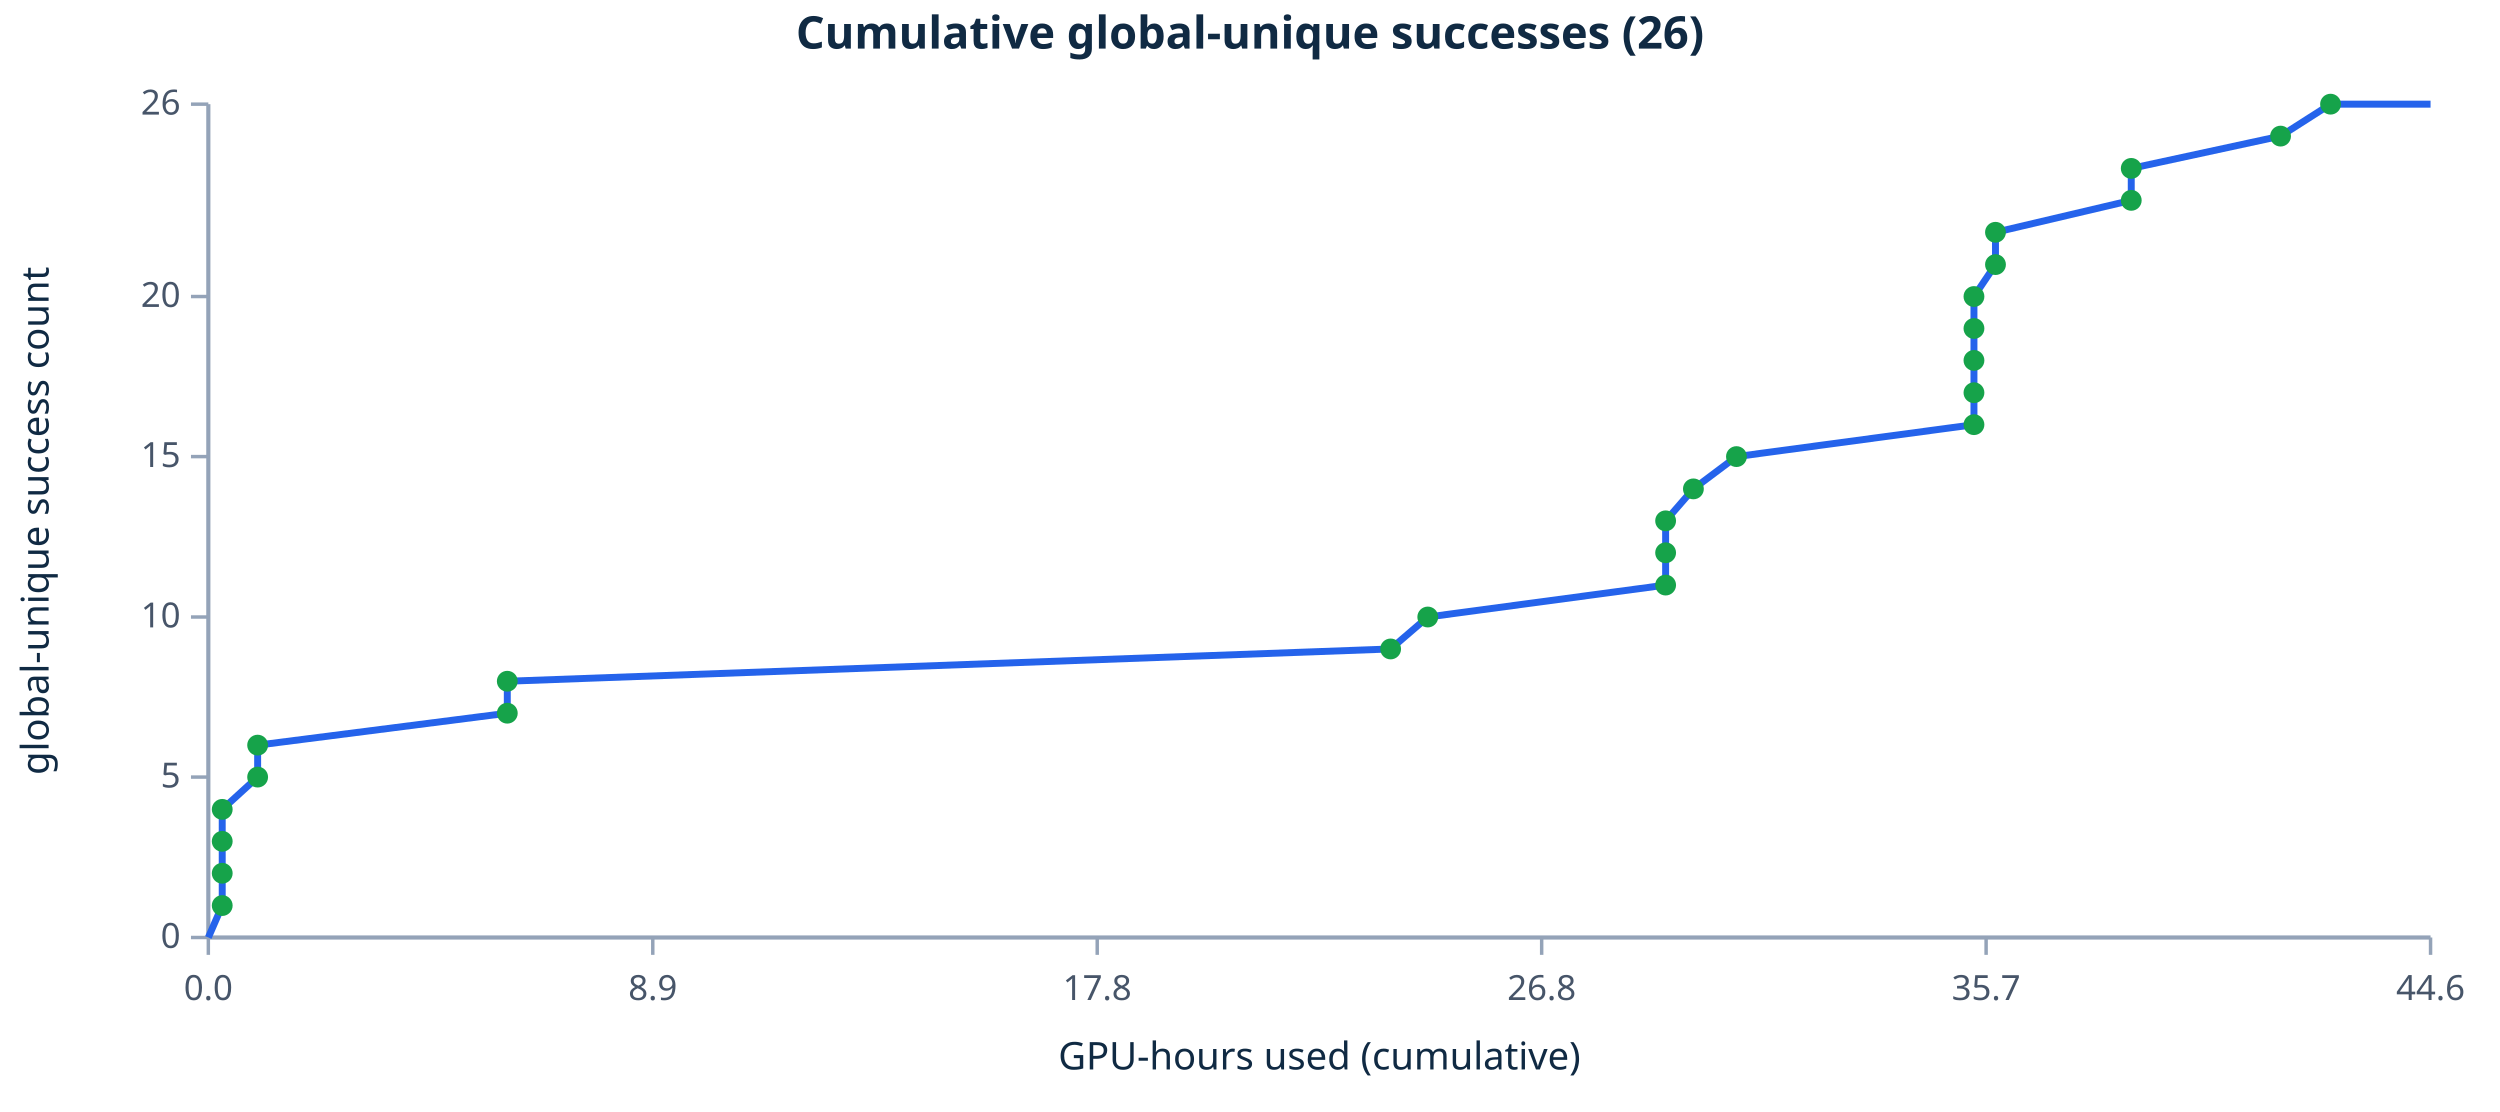
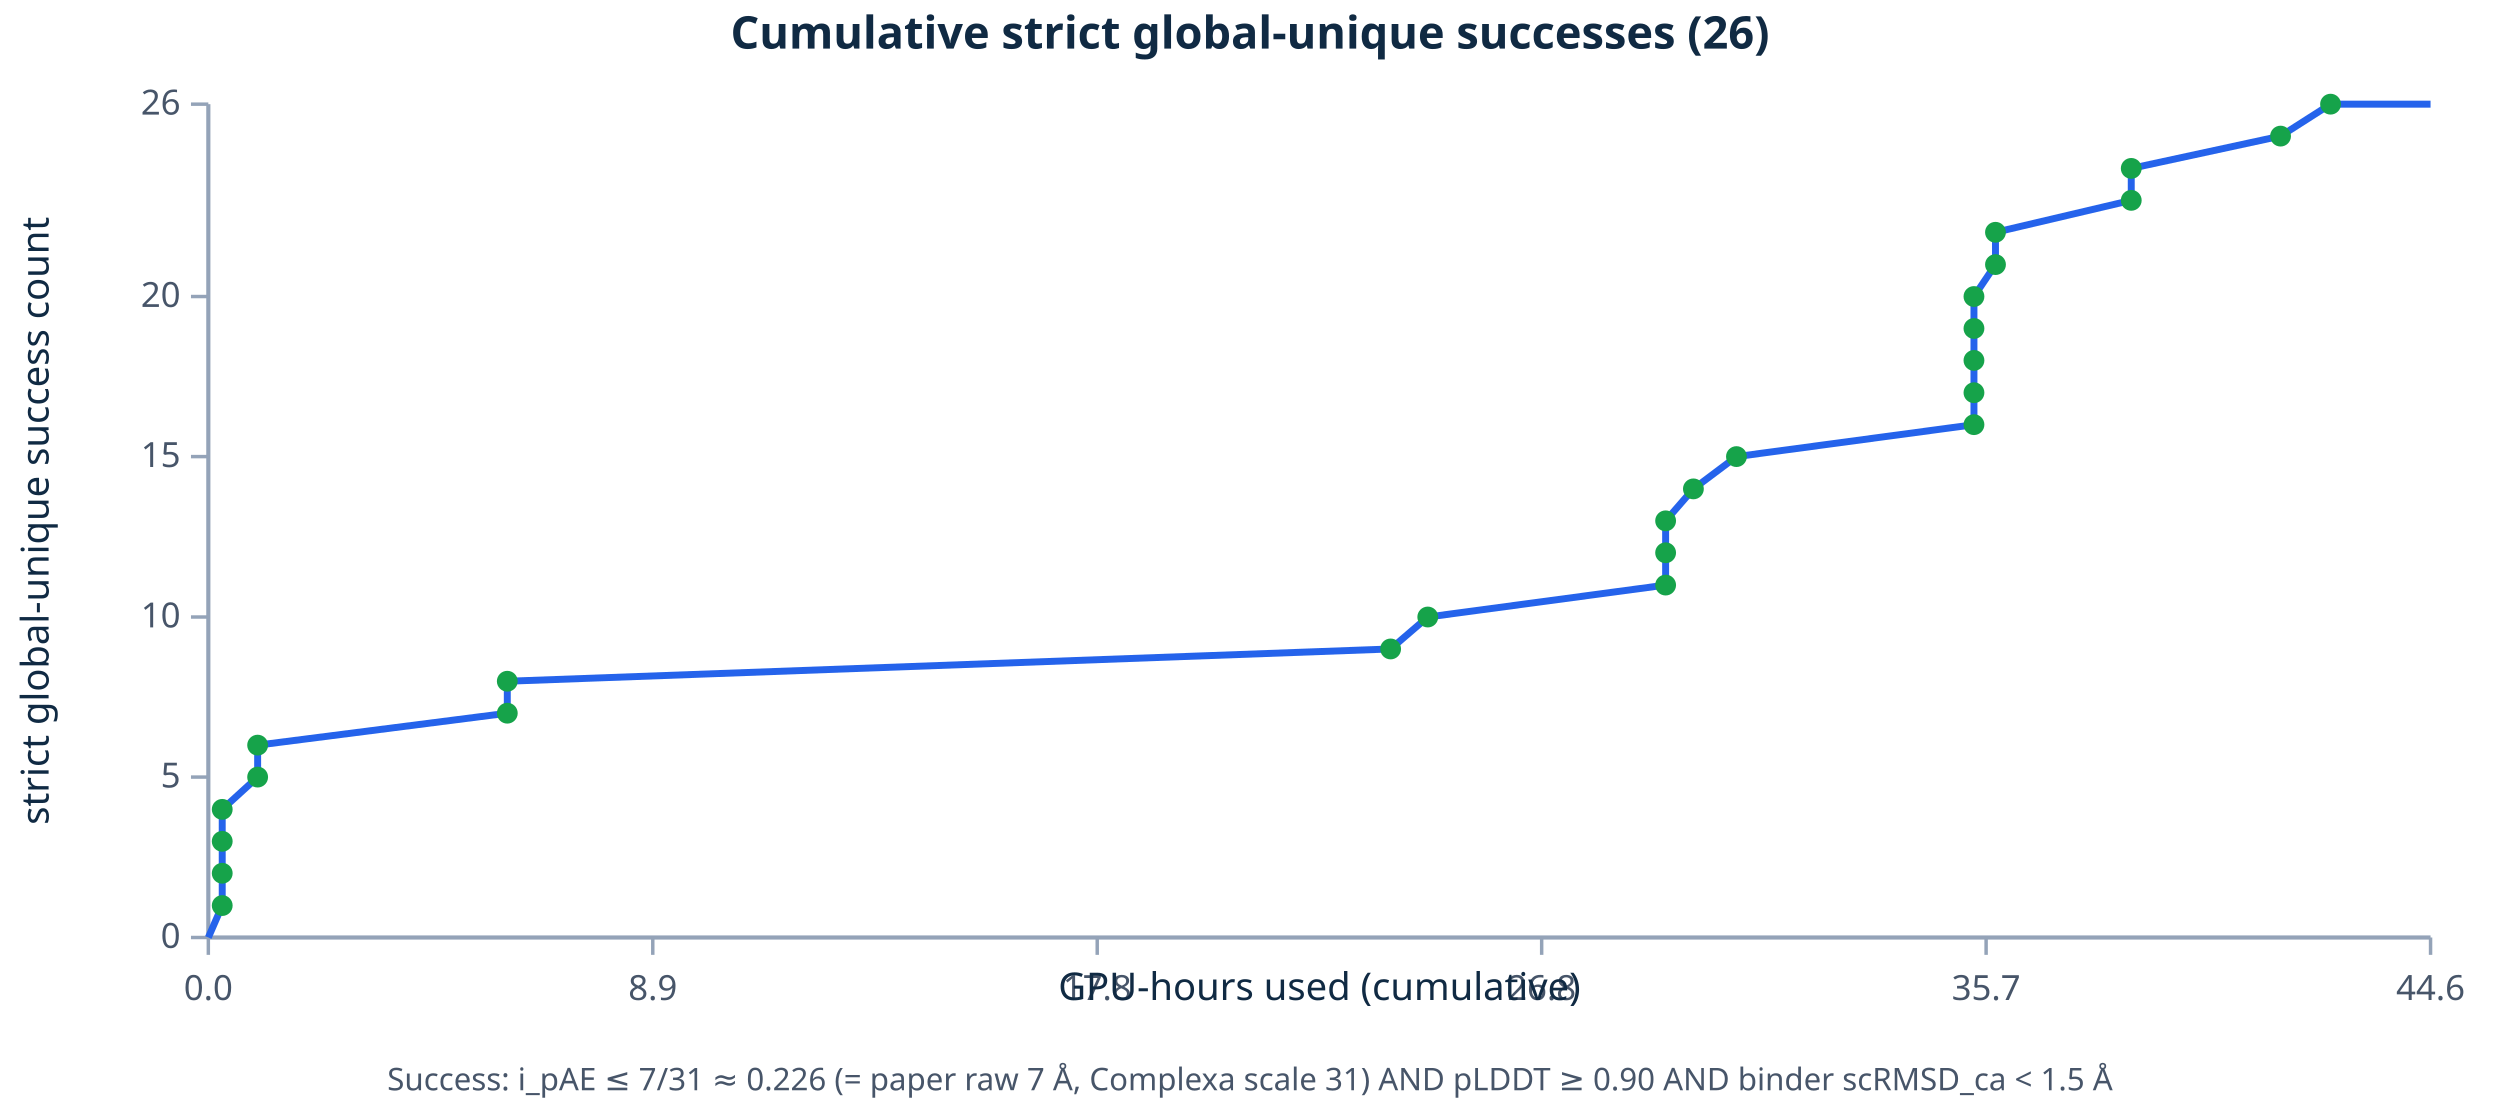
<svg xmlns="http://www.w3.org/2000/svg" viewBox="0 0 720 320" style="font-family:sans-serif">
-   <text x="360" y="14" text-anchor="middle" font-size="13" font-weight="700" fill="#102a43">Cumulative global-unique successes (26)</text>
+   <text x="360" y="14" text-anchor="middle" font-size="13" font-weight="700" fill="#102a43">Cumulative strict global-unique successes (26)</text>
  <line x1="60" y1="270" x2="700" y2="270" stroke="#94a3b8" stroke-width="1.2" />
  <line x1="60" y1="30" x2="60" y2="270" stroke="#94a3b8" stroke-width="1.2" />
  <line x1="60.0" y1="270" x2="60.0" y2="275" stroke="#94a3b8" />
  <text x="60.0" y="288" text-anchor="middle" font-size="10" fill="#475569">0.0</text>
  <line x1="188.0" y1="270" x2="188.0" y2="275" stroke="#94a3b8" />
  <text x="188.0" y="288" text-anchor="middle" font-size="10" fill="#475569">8.9</text>
  <line x1="316.0" y1="270" x2="316.0" y2="275" stroke="#94a3b8" />
  <text x="316.0" y="288" text-anchor="middle" font-size="10" fill="#475569">17.8</text>
  <line x1="444.0" y1="270" x2="444.0" y2="275" stroke="#94a3b8" />
  <text x="444.0" y="288" text-anchor="middle" font-size="10" fill="#475569">26.8</text>
  <line x1="572.0" y1="270" x2="572.0" y2="275" stroke="#94a3b8" />
  <text x="572.0" y="288" text-anchor="middle" font-size="10" fill="#475569">35.7</text>
  <line x1="700.0" y1="270" x2="700.0" y2="275" stroke="#94a3b8" />
  <text x="700.0" y="288" text-anchor="middle" font-size="10" fill="#475569">44.6</text>
  <line x1="55" y1="270.0" x2="60" y2="270.0" stroke="#94a3b8" />
  <text x="52" y="273.0" text-anchor="end" font-size="10" fill="#475569">0</text>
  <line x1="55" y1="223.8" x2="60" y2="223.8" stroke="#94a3b8" />
  <text x="52" y="226.8" text-anchor="end" font-size="10" fill="#475569">5</text>
  <line x1="55" y1="177.7" x2="60" y2="177.7" stroke="#94a3b8" />
  <text x="52" y="180.7" text-anchor="end" font-size="10" fill="#475569">10</text>
  <line x1="55" y1="131.5" x2="60" y2="131.5" stroke="#94a3b8" />
  <text x="52" y="134.5" text-anchor="end" font-size="10" fill="#475569">15</text>
  <line x1="55" y1="85.4" x2="60" y2="85.4" stroke="#94a3b8" />
  <text x="52" y="88.4" text-anchor="end" font-size="10" fill="#475569">20</text>
  <line x1="55" y1="30.0" x2="60" y2="30.0" stroke="#94a3b8" />
  <text x="52" y="33.0" text-anchor="end" font-size="10" fill="#475569">26</text>
  <polyline fill="none" stroke="#2563eb" stroke-width="2" points="60.0,270.0 64.0,260.8 64.0,251.5 64.0,242.3 64.0,233.1 74.2,223.8 74.2,214.6 146.1,205.4 146.1,196.2 400.5,186.9 411.2,177.7 479.7,168.5 479.7,159.2 479.7,150.0 487.7,140.8 500.1,131.5 568.5,122.3 568.5,113.1 568.5,103.8 568.5,94.6 568.5,85.4 574.7,76.2 574.7,66.9 613.8,57.7 613.8,48.5 656.8,39.2 671.2,30.0 700.0,30.0" />
  <circle cx="64.0" cy="260.8" r="3" fill="#16a34a" />
  <circle cx="64.0" cy="251.5" r="3" fill="#16a34a" />
  <circle cx="64.0" cy="242.3" r="3" fill="#16a34a" />
  <circle cx="64.0" cy="233.1" r="3" fill="#16a34a" />
  <circle cx="74.2" cy="223.8" r="3" fill="#16a34a" />
  <circle cx="74.2" cy="214.6" r="3" fill="#16a34a" />
  <circle cx="146.1" cy="205.4" r="3" fill="#16a34a" />
  <circle cx="146.1" cy="196.2" r="3" fill="#16a34a" />
  <circle cx="400.5" cy="186.9" r="3" fill="#16a34a" />
  <circle cx="411.2" cy="177.7" r="3" fill="#16a34a" />
  <circle cx="479.7" cy="168.5" r="3" fill="#16a34a" />
  <circle cx="479.7" cy="159.2" r="3" fill="#16a34a" />
  <circle cx="479.7" cy="150.0" r="3" fill="#16a34a" />
  <circle cx="487.7" cy="140.8" r="3" fill="#16a34a" />
  <circle cx="500.1" cy="131.5" r="3" fill="#16a34a" />
  <circle cx="568.5" cy="122.3" r="3" fill="#16a34a" />
  <circle cx="568.5" cy="113.1" r="3" fill="#16a34a" />
  <circle cx="568.5" cy="103.8" r="3" fill="#16a34a" />
  <circle cx="568.5" cy="94.6" r="3" fill="#16a34a" />
  <circle cx="568.5" cy="85.4" r="3" fill="#16a34a" />
  <circle cx="574.7" cy="76.2" r="3" fill="#16a34a" />
  <circle cx="574.7" cy="66.9" r="3" fill="#16a34a" />
  <circle cx="613.8" cy="57.7" r="3" fill="#16a34a" />
  <circle cx="613.8" cy="48.5" r="3" fill="#16a34a" />
  <circle cx="656.8" cy="39.2" r="3" fill="#16a34a" />
  <circle cx="671.2" cy="30.0" r="3" fill="#16a34a" />
-   <text x="380" y="308" text-anchor="middle" font-size="11" fill="#102a43">GPU-hours used (cumulative)</text>
-   <text x="14" y="150" text-anchor="middle" font-size="11" fill="#102a43" transform="rotate(-90 14 150)">global-unique success count</text>
+   <text x="380" y="288" text-anchor="middle" font-size="11" fill="#102a43">GPU-hours used (cumulative)</text>
+   <text x="14" y="150" text-anchor="middle" font-size="11" fill="#102a43" transform="rotate(-90 14 150)">strict global-unique success count</text>
+   <text x="360" y="314" text-anchor="middle" font-size="9" fill="#475569">Success: i_pAE ≤ 7/31 ≈ 0.226 (= paper raw 7 Å, Complexa scale 31) AND pLDDT ≥ 0.90 AND binder scRMSD_ca &lt; 1.5 Å</text>
</svg>
